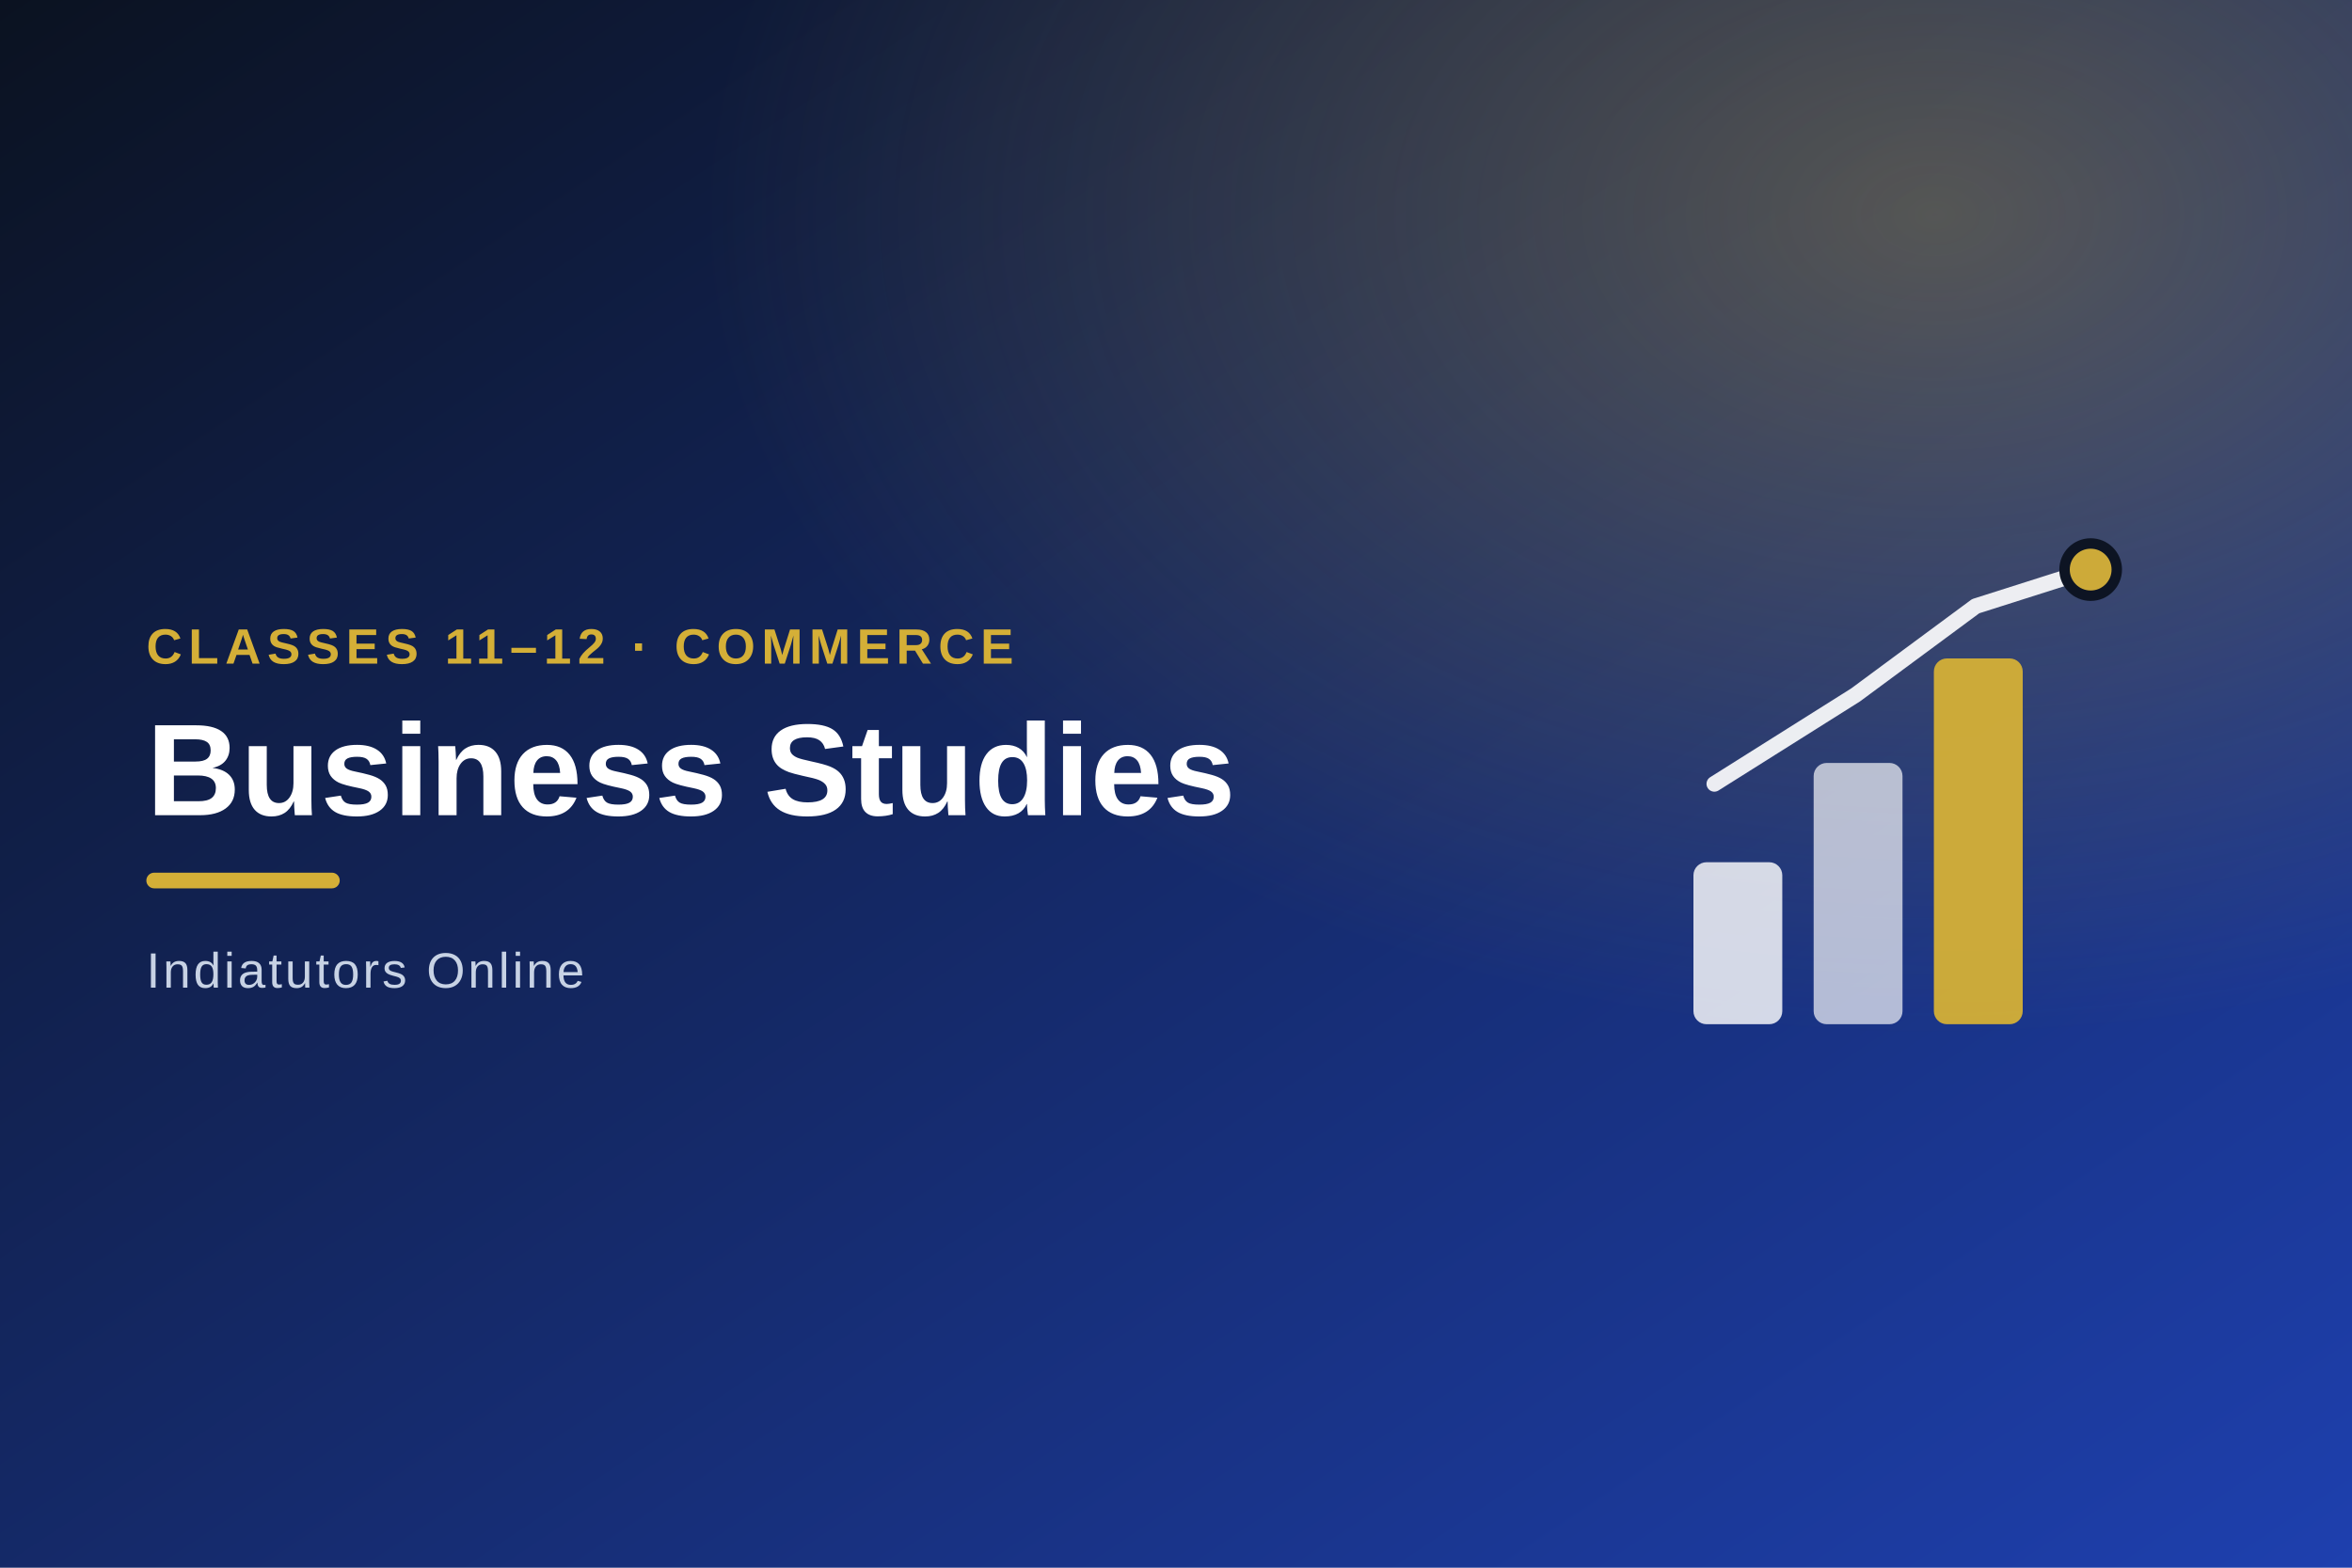
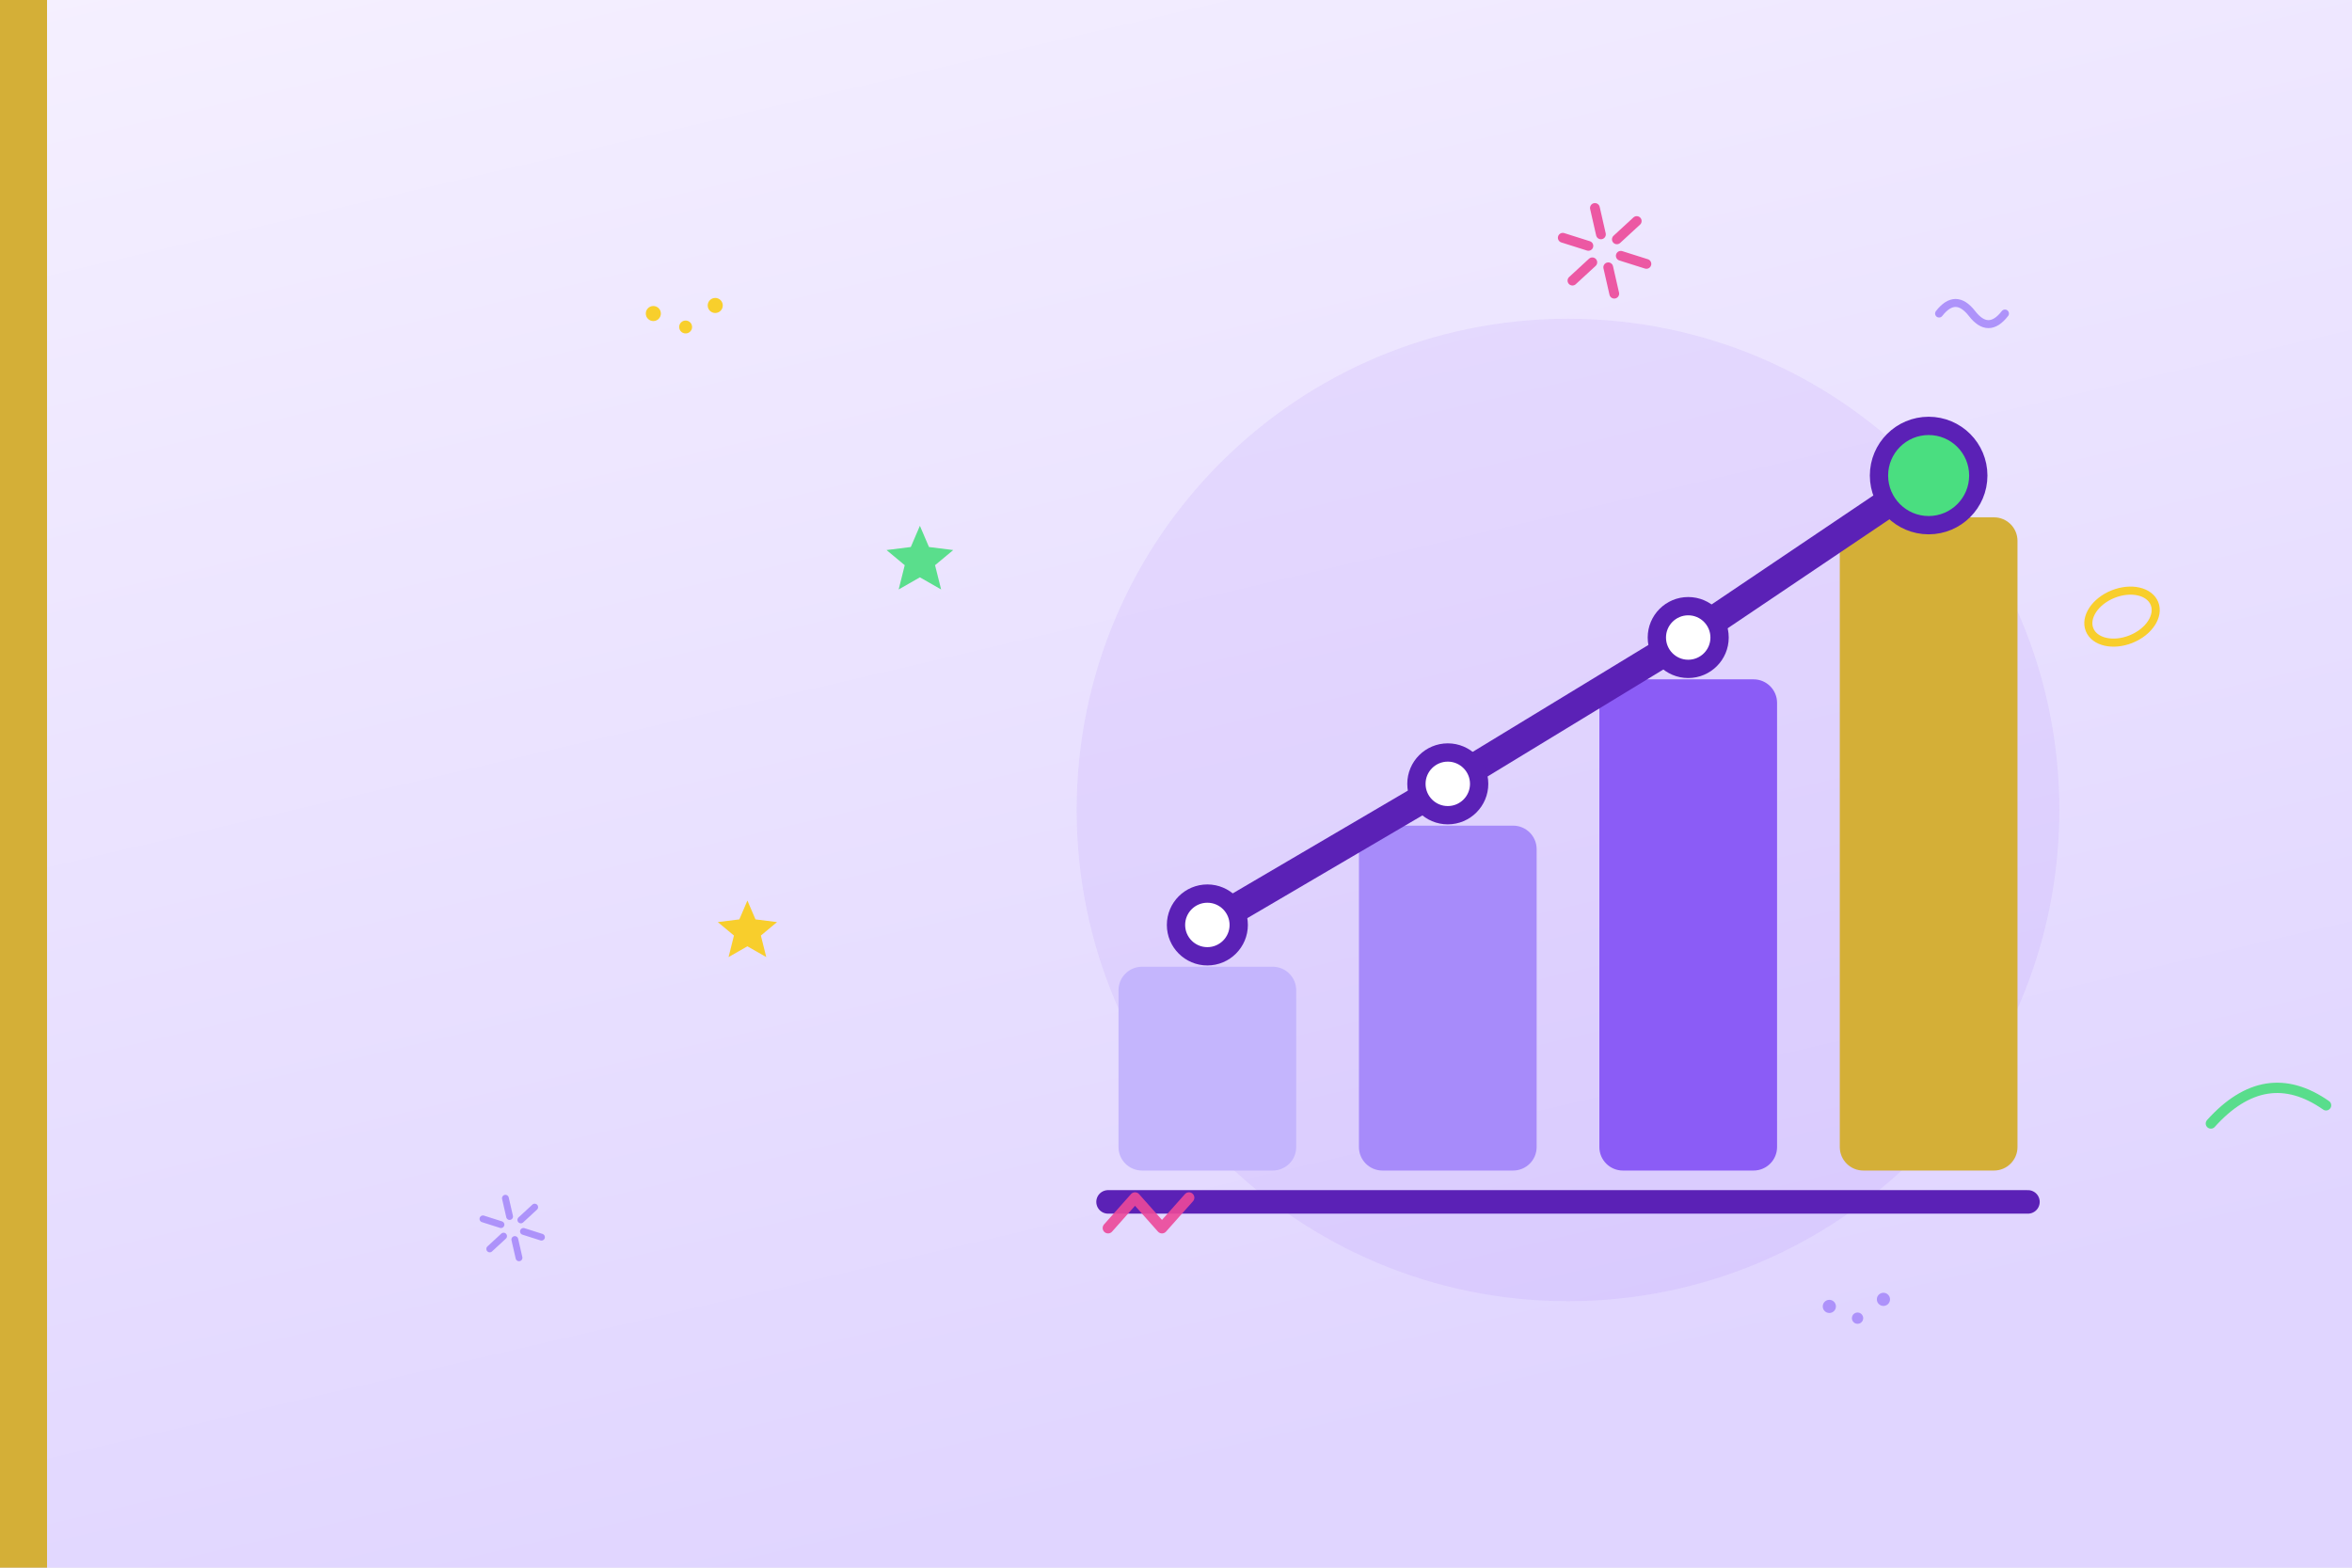
- <svg xmlns="http://www.w3.org/2000/svg" width="900" height="600" viewBox="0 0 900 600">
+ <svg xmlns="http://www.w3.org/2000/svg" width="900" height="600" viewBox="0 0 900 600" preserveAspectRatio="xMidYMid slice">
  <defs>
-     <linearGradient id="bg" x1="0" y1="0" x2="1" y2="1">
-       <stop offset="0%" stop-color="#0B1220" />
-       <stop offset="100%" stop-color="#1E40AF" />
+     <linearGradient id="bg" x1="0" y1="0" x2="0.35" y2="1">
+       <stop offset="0%" stop-color="#F5F0FF" />
+       <stop offset="100%" stop-color="#E0D5FF" />
    </linearGradient>
-     <radialGradient id="glow" cx="82%" cy="14%" r="52%">
-       <stop offset="0%" stop-color="#D4AF37" stop-opacity=".34" />
-       <stop offset="100%" stop-color="#D4AF37" stop-opacity="0" />
-     </radialGradient>
  </defs>
  <rect width="900" height="600" fill="url(#bg)" />
-   <rect width="900" height="600" fill="url(#glow)" />
-   <g transform="translate(604.0,180.0) scale(1.000)" opacity=".95">
-     <rect x="44" y="150" width="34" height="62" rx="5" fill="#fff" opacity=".85" />
-     <rect x="90" y="112" width="34" height="100" rx="5" fill="#fff" opacity=".7" />
-     <rect x="136" y="72" width="34" height="140" rx="5" fill="#D4AF37" />
-     <polyline points="52,120 106,86 152,52 196,38" fill="none" stroke="#fff" stroke-width="6" stroke-linecap="round" stroke-linejoin="round" opacity=".95" />
-     <circle cx="196" cy="38" r="10" fill="#D4AF37" stroke="#0B1220" stroke-width="4" />
+   <g transform="translate(600 310)">
+     <circle r="188" fill="#7C3AED" opacity=".08" />
+     <rect x="-172" y="60" width="68" height="78" rx="9" fill="#C4B5FD" />
+     <rect x="-80" y="6" width="68" height="132" rx="9" fill="#A78BFA" />
+     <rect x="12" y="-50" width="68" height="188" rx="9" fill="#8B5CF6" />
+     <rect x="104" y="-112" width="68" height="250" rx="9" fill="#D4AF37" />
+     <polyline points="-138,44 -46,-10 46,-66 138,-128" fill="none" stroke="#5B21B6" stroke-width="11" stroke-linecap="round" stroke-linejoin="round" />
+     <circle cx="-138" cy="44" r="12" fill="#fff" stroke="#5B21B6" stroke-width="7" />
+     <circle cx="-46" cy="-10" r="12" fill="#fff" stroke="#5B21B6" stroke-width="7" />
+     <circle cx="46" cy="-66" r="12" fill="#fff" stroke="#5B21B6" stroke-width="7" />
+     <circle cx="138" cy="-128" r="19" fill="#4ADE80" stroke="#5B21B6" stroke-width="7" />
+     <line x1="-176" y1="150" x2="176" y2="150" stroke="#5B21B6" stroke-width="9" stroke-linecap="round" />
  </g>
-   <g transform="translate(56.0,254.0)">
-     <text x="0" y="0" font-family="Segoe UI,Arial,sans-serif" font-size="19.0" fill="#D4AF37" letter-spacing="2.40" font-weight="600">CLASSES 11–12 · COMMERCE</text>
-     <text x="0" y="58.0" font-family="Segoe UI,Arial,sans-serif" font-size="50.0" fill="#ffffff" font-weight="700">Business Studies</text>
-     <rect x="0" y="80.0" width="74.0" height="6.0" rx="3" fill="#D4AF37" />
-     <text x="0" y="124.0" font-family="Segoe UI,Arial,sans-serif" font-size="19.0" fill="#c7d2e4" letter-spacing="1.10">Indiatutors Online</text>
+   <g>
+     <g opacity="0.9">
+       <line x1="200.3" y1="471.3" x2="207.2" y2="473.5" stroke="#A78BFA" stroke-width="2.61" stroke-linecap="round" />
+       <line x1="197.0" y1="474.4" x2="198.6" y2="481.4" stroke="#A78BFA" stroke-width="2.61" stroke-linecap="round" />
+       <line x1="192.7" y1="473.1" x2="187.4" y2="478.0" stroke="#A78BFA" stroke-width="2.61" stroke-linecap="round" />
+       <line x1="191.7" y1="468.7" x2="184.8" y2="466.5" stroke="#A78BFA" stroke-width="2.61" stroke-linecap="round" />
+       <line x1="195.0" y1="465.6" x2="193.4" y2="458.6" stroke="#A78BFA" stroke-width="2.61" stroke-linecap="round" />
+       <line x1="199.3" y1="466.9" x2="204.6" y2="462.0" stroke="#A78BFA" stroke-width="2.61" stroke-linecap="round" />
+     </g>
+     <g opacity="0.9">
+       <circle cx="250" cy="120" r="2.884" fill="#FACC15" />
+       <circle cx="262.36" cy="125.15" r="2.472" fill="#FACC15" />
+       <circle cx="273.69" cy="116.91" r="2.884" fill="#FACC15" />
+     </g>
+     <path d="M352 201.24 l 3.48 8.12 l 9.28 1.16 l -6.96 5.8 l 2.32 9.28 l -8.12 -4.64 l -8.12 4.64 l 2.32 -9.28 l -6.96 -5.8 l 9.28 -1.16 z" fill="#4ADE80" opacity="0.9" />
+     <path d="M424 470 l 10.32 -11.61 l 10.32 11.61 l 10.32 -11.61" fill="none" stroke="#EC4899" stroke-width="4.128" stroke-linecap="round" stroke-linejoin="round" opacity="0.9" />
+     <path d="M742 120 q 6.3 -8.1 12.6 0 t 12.6 0" fill="none" stroke="#A78BFA" stroke-width="3.06" stroke-linecap="round" opacity="0.9" />
+     <ellipse cx="812" cy="236" rx="13.39" ry="9.27" fill="none" stroke="#FACC15" stroke-width="3.09" transform="rotate(-22 812 236)" opacity="0.9" />
+     <path d="M846 430 q 20.88 -23.2 44.08 -6.96" fill="none" stroke="#4ADE80" stroke-width="3.944" stroke-linecap="round" opacity="0.9" />
+     <g opacity="0.9">
+       <line x1="620.2" y1="97.9" x2="630.0" y2="101.0" stroke="#EC4899" stroke-width="3.741" stroke-linecap="round" />
+       <line x1="615.4" y1="102.3" x2="617.7" y2="112.4" stroke="#EC4899" stroke-width="3.741" stroke-linecap="round" />
+       <line x1="609.3" y1="100.4" x2="601.7" y2="107.4" stroke="#EC4899" stroke-width="3.741" stroke-linecap="round" />
+       <line x1="607.8" y1="94.1" x2="598.0" y2="91.0" stroke="#EC4899" stroke-width="3.741" stroke-linecap="round" />
+       <line x1="612.6" y1="89.7" x2="610.3" y2="79.6" stroke="#EC4899" stroke-width="3.741" stroke-linecap="round" />
+       <line x1="618.7" y1="91.6" x2="626.3" y2="84.6" stroke="#EC4899" stroke-width="3.741" stroke-linecap="round" />
+     </g>
+     <g opacity="0.9">
+       <circle cx="700" cy="500" r="2.52" fill="#A78BFA" />
+       <circle cx="710.8" cy="504.5" r="2.16" fill="#A78BFA" />
+       <circle cx="720.7" cy="497.3" r="2.52" fill="#A78BFA" />
+     </g>
+     <path d="M286 344.67 l 3.09 7.21 l 8.24 1.03 l -6.18 5.15 l 2.06 8.24 l -7.21 -4.12 l -7.21 4.12 l 2.06 -8.24 l -6.18 -5.15 l 8.24 -1.03 z" fill="#FACC15" opacity="0.9" />
  </g>
+   <rect x="0" y="0" width="18" height="600" fill="#D4AF37" />
</svg>
